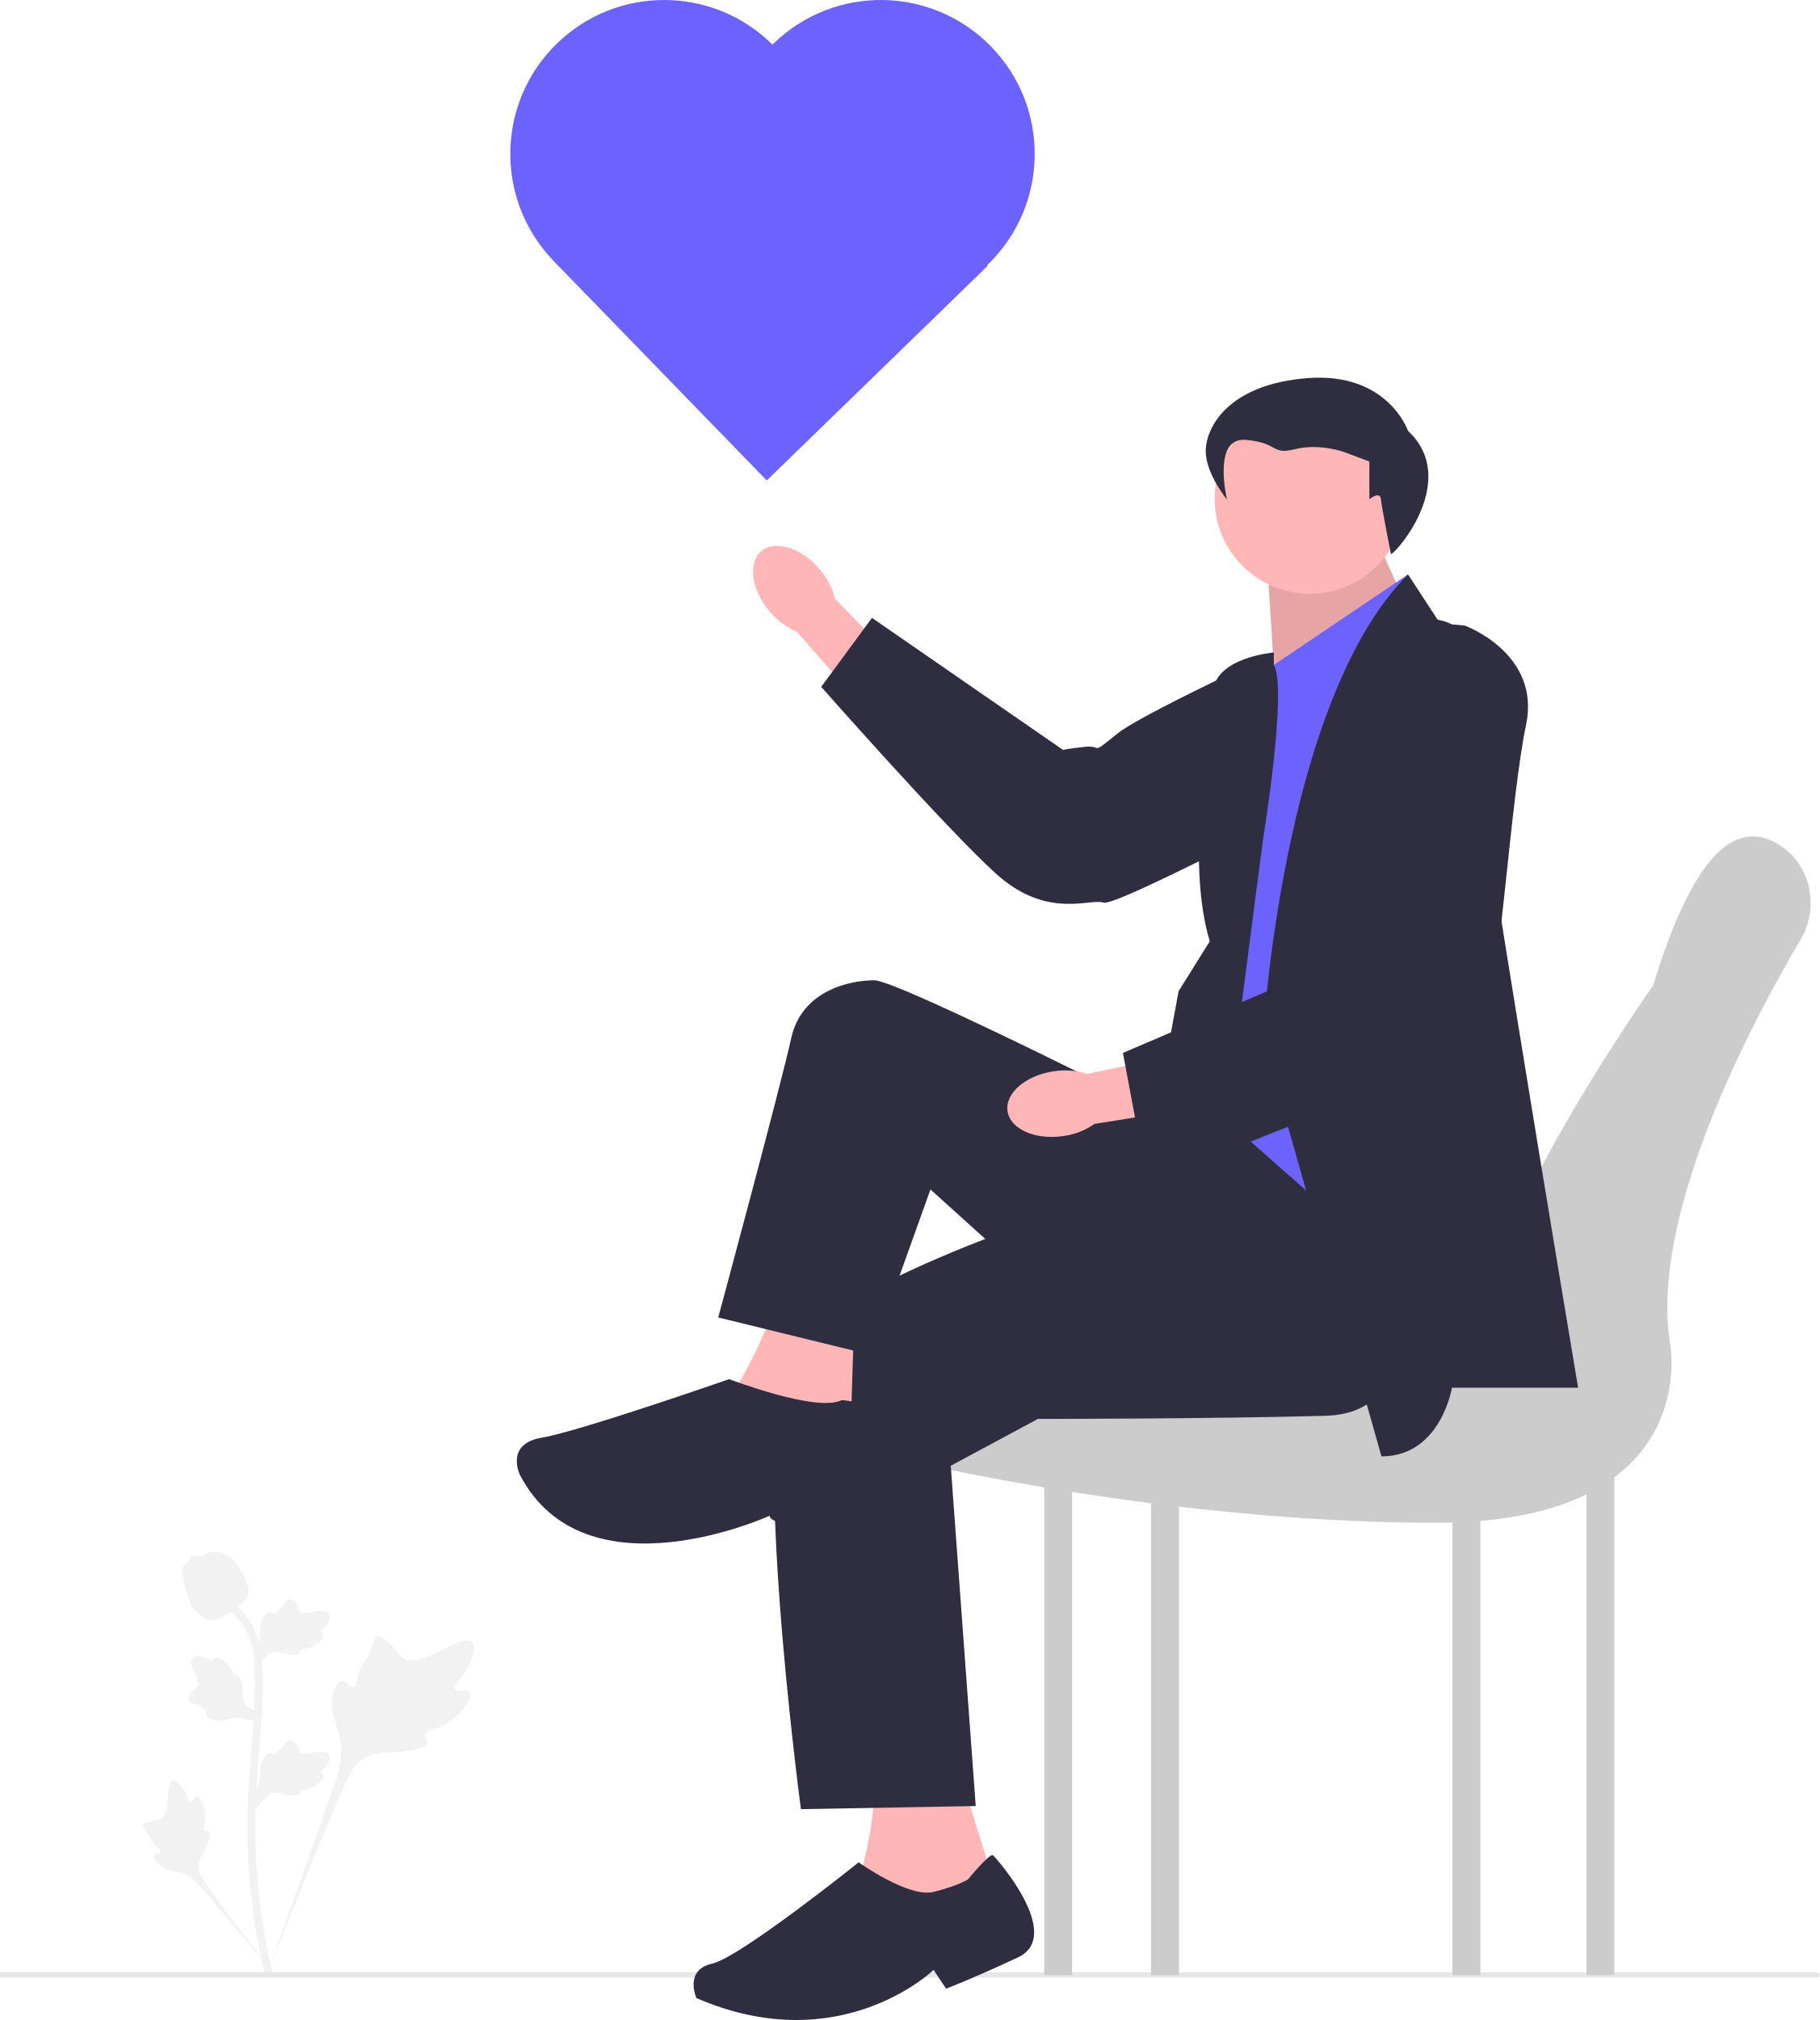
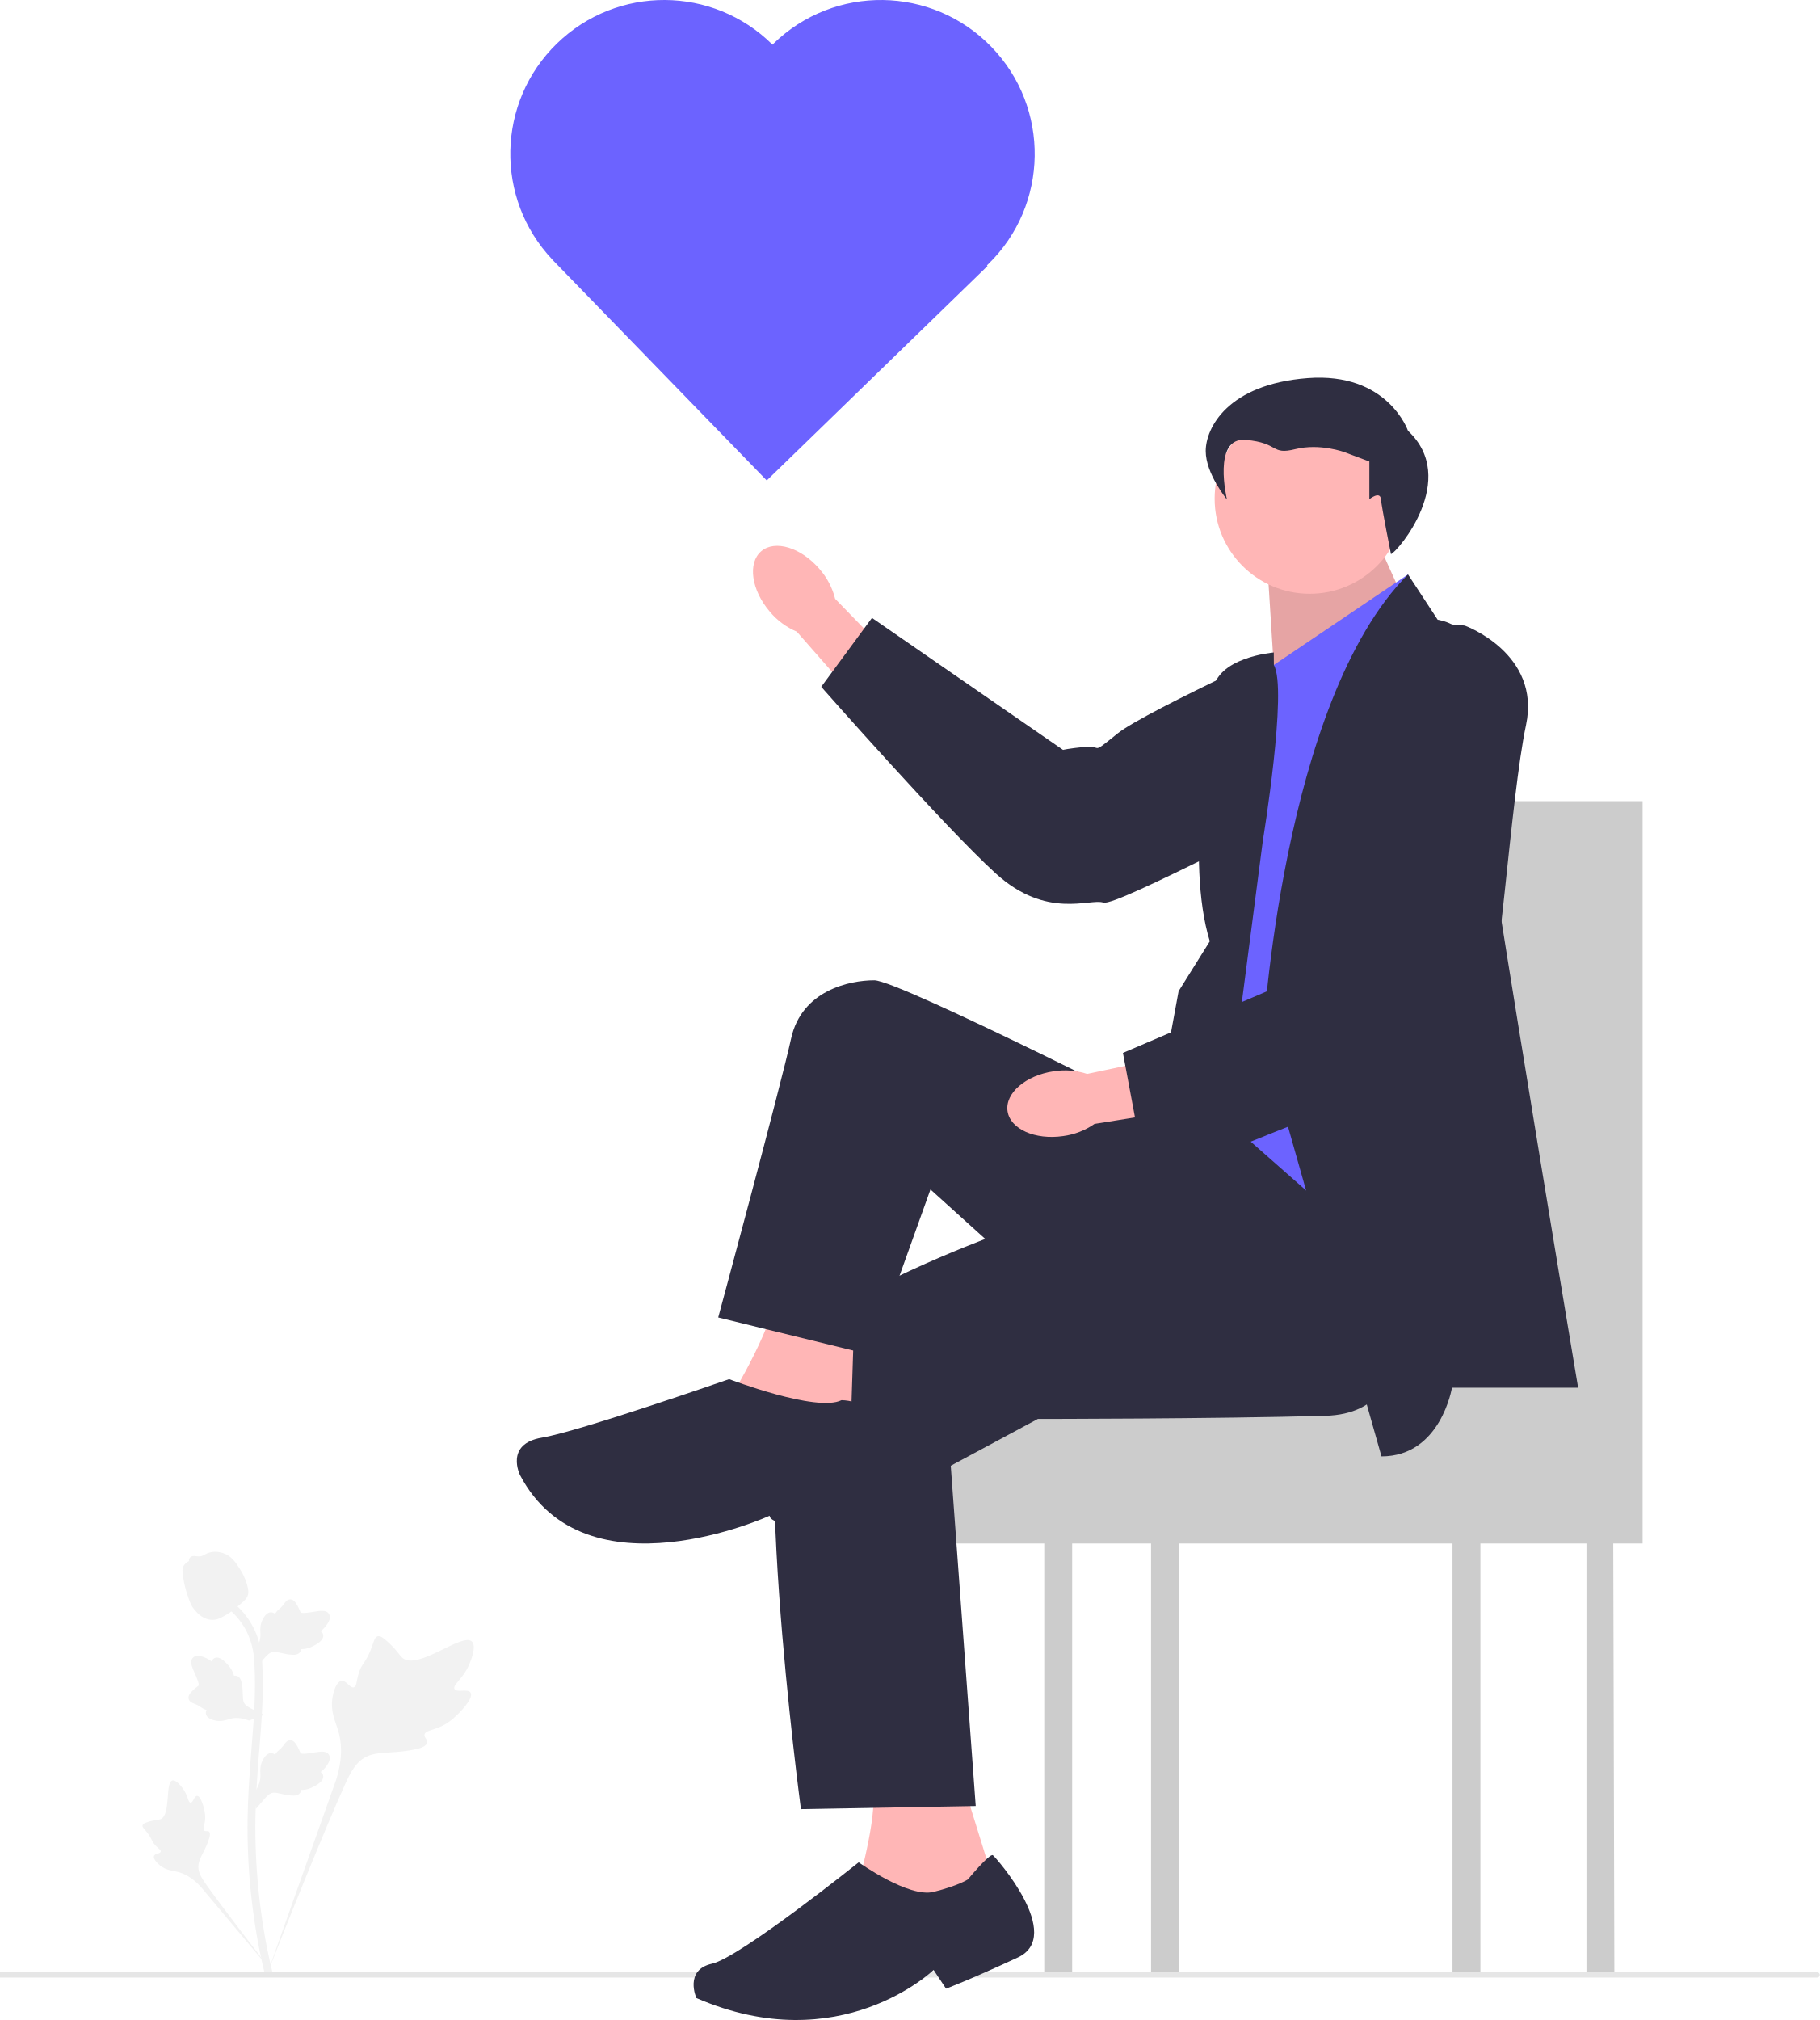
- <svg xmlns="http://www.w3.org/2000/svg" id="uuid-17a2fe2c-9dc8-4e6a-8381-23ebe4141ab7" width="583.04" height="647.035" viewBox="0 0 583.04 647.035">
+ <svg xmlns="http://www.w3.org/2000/svg" id="uuid-2d2fe90c-2398-4ecc-8a09-91979b972a3a" width="583.04" height="647.035" viewBox="0 0 583.04 647.035">
+   <path d="M466.218,256.626v30.311c-3.776,7.305-7.481,16.798-11.107,28.688,0,0,5.556,18.55,11.107,40.964v64.11h-138.665l-9.632,13.662h-26.401v60.05h43.046v138.218h8.942v-138.218h25.278v138.218h8.942v-138.218h87.633v138.218h8.942v-138.218h33.98v138.218h8.942l-.357-138.218h9.4v-237.784h-60.05Z" fill="#ccc" />
  <g>
    <path d="M150.784,542.202c-.844-1.424-4.497,.101-5.168-1.191-.669-1.287,2.724-3.249,4.663-7.73,.35-.808,2.553-5.9,.922-7.472-3.092-2.978-17.24,9.313-22.191,5.29-1.087-.883-1.846-2.645-5.134-5.506-1.308-1.138-2.099-1.652-2.865-1.461-1.086,.271-1.172,1.725-2.337,4.584-1.747,4.287-2.78,4.028-3.798,7.449-.756,2.539-.583,4.016-1.472,4.303-1.258,.407-2.416-2.286-4.011-2.045-1.627,.246-2.611,3.382-2.922,5.73-.583,4.406,1.035,7.313,1.932,10.371,.975,3.322,1.553,8.375-.698,15.528l-22.277,62.766c4.918-12.879,19.158-48.185,25.142-61.305,1.727-3.787,3.635-7.629,7.551-9.145,3.77-1.46,8.949-.588,15.55-2.179,.771-.186,2.911-.73,3.18-1.988,.223-1.04-1.036-1.621-.842-2.596,.259-1.307,2.734-1.323,5.775-2.831,2.144-1.063,3.48-2.328,4.629-3.415,.346-.328,5.495-5.262,4.371-7.157h-0l0,0Z" fill="#f2f2f2" />
    <path d="M63.139,575.245c-.942,.004-1.248,2.236-2.076,2.193-.825-.043-.808-2.275-2.448-4.519-.296-.405-2.159-2.955-3.401-2.608-2.354,.658-.404,11.148-3.806,12.418-.747,.279-1.831,.143-4.184,.931-.936,.314-1.417,.554-1.544,.985-.18,.611,.508,1.073,1.575,2.47,1.6,2.094,1.175,2.527,2.56,4.013,1.028,1.104,1.803,1.445,1.687,1.964-.163,.735-1.819,.526-2.161,1.379-.349,.87,.907,2.257,1.969,3.087,1.994,1.558,3.888,1.602,5.647,2.044,1.912,.48,4.559,1.654,7.42,4.823l24.378,29.044c-4.902-6.13-18.122-23.306-22.835-30.029-1.361-1.941-2.696-3.985-2.31-6.345,.371-2.272,2.293-4.562,3.417-8.261,.131-.432,.481-1.639-.058-2.134-.446-.409-1.095,.041-1.517-.335-.567-.504,.14-1.724,.277-3.651,.097-1.359-.138-2.38-.341-3.258-.061-.265-.997-4.215-2.251-4.21v0s-0,0-0,0Z" fill="#f2f2f2" />
    <path d="M81.939,579.465l-.568-5.068,.259-.384c1.2-1.777,1.812-3.512,1.819-5.159,.001-.262-.011-.524-.023-.79-.049-1.057-.11-2.371,.575-3.903,.384-.854,1.463-2.831,3.086-2.587,.437,.061,.767,.262,1.018,.497,.037-.059,.075-.117,.115-.181,.505-.771,.905-1.101,1.291-1.419,.296-.245,.602-.497,1.082-1.094,.21-.262,.374-.492,.513-.685,.42-.585,.968-1.282,1.935-1.27,1.033,.049,1.574,.903,1.932,1.468,.64,1.008,.93,1.735,1.122,2.217,.07,.176,.149,.374,.19,.436,.333,.489,3.038,.032,4.057-.135,2.289-.382,4.27-.712,5.087,.732,.585,1.033,.151,2.398-1.33,4.168-.461,.551-.952,.969-1.388,1.297,.361,.215,.684,.546,.815,1.065h0c.308,1.229-.748,2.459-3.137,3.663-.593,.301-1.392,.702-2.512,.896-.527,.091-1.002,.113-1.408,.125-.009,.235-.064,.489-.207,.751-.42,.771-1.293,1.138-2.61,1.05-1.449-.076-2.642-.352-3.694-.595-.919-.21-1.711-.389-2.332-.347-1.153,.093-2.041,1.016-3.083,2.212l-2.603,3.042h-0l-0-0Z" fill="#f2f2f2" />
    <path d="M84.572,549.289l-4.758,1.835-.437-.153c-2.023-.71-3.857-.862-5.452-.451-.254,.065-.504,.143-.759,.223-1.01,.315-2.266,.708-3.922,.434-.924-.155-3.11-.697-3.285-2.329-.052-.438,.059-.809,.222-1.111-.066-.021-.133-.042-.204-.065-.874-.293-1.295-.597-1.7-.889-.312-.224-.633-.456-1.332-.769-.307-.137-.571-.237-.793-.322-.672-.258-1.486-.611-1.719-1.549-.215-1.011,.474-1.751,.93-2.241,.813-.875,1.442-1.34,1.86-1.648,.153-.112,.324-.239,.373-.294,.389-.446-.74-2.947-1.159-3.891-.95-2.118-1.772-3.95-.582-5.106,.851-.828,2.282-.754,4.369,.229,.65,.307,1.179,.675,1.607,1.013,.117-.404,.354-.8,.823-1.058h0c1.11-.61,2.569,.099,4.339,2.105,.442,.498,1.033,1.169,1.504,2.203,.221,.487,.363,.941,.478,1.331,.229-.051,.49-.063,.779,.009,.852,.21,1.429,.962,1.678,2.258,.294,1.421,.329,2.645,.362,3.724,.03,.942,.058,1.753,.255,2.344,.382,1.091,1.5,1.717,2.922,2.422l3.603,1.746h-0s0,0,0,0Z" fill="#f2f2f2" />
    <path d="M81.939,534.358l-.568-5.068,.259-.384c1.2-1.777,1.812-3.512,1.819-5.159,.001-.262-.011-.524-.023-.79-.049-1.057-.11-2.371,.575-3.903,.384-.854,1.463-2.831,3.086-2.587,.437,.061,.767,.262,1.018,.497,.037-.059,.075-.117,.115-.181,.505-.771,.905-1.101,1.291-1.419,.296-.245,.602-.497,1.082-1.094,.21-.262,.374-.492,.513-.685,.42-.585,.968-1.282,1.935-1.27,1.033,.049,1.574,.903,1.932,1.468,.64,1.008,.93,1.735,1.122,2.217,.07,.176,.149,.374,.19,.436,.333,.489,3.038,.032,4.057-.135,2.289-.382,4.27-.712,5.087,.732,.585,1.033,.151,2.398-1.33,4.168-.461,.551-.952,.969-1.388,1.297,.361,.215,.684,.546,.815,1.065h0c.308,1.229-.748,2.459-3.137,3.663-.593,.301-1.392,.702-2.512,.896-.527,.091-1.002,.113-1.408,.125-.009,.235-.064,.489-.207,.751-.42,.771-1.293,1.138-2.61,1.05-1.449-.076-2.642-.352-3.694-.595-.919-.21-1.711-.389-2.332-.347-1.153,.093-2.041,1.016-3.083,2.212l-2.603,3.042h-0l-0-0Z" fill="#f2f2f2" />
    <path d="M87.124,632.736l-1.062-.666-.257-1.226,.257,1.226-1.238,.142c-.02-.115-.087-.379-.188-.793-.554-2.266-2.244-9.162-3.654-20.023-.984-7.581-1.541-15.376-1.656-23.17-.115-7.807,.255-13.717,.551-18.467,.224-3.583,.496-6.994,.762-10.317,.71-8.878,1.379-17.265,.881-26.55-.11-2.073-.341-6.387-2.862-10.978-1.462-2.663-3.476-5.027-5.987-7.024l1.561-1.963c2.771,2.207,5,4.826,6.623,7.782,2.795,5.09,3.047,9.791,3.168,12.05,.507,9.449-.17,17.916-.887,26.88-.264,3.311-.536,6.708-.759,10.276-.294,4.706-.66,10.565-.546,18.271,.113,7.701,.663,15.4,1.634,22.886,1.392,10.724,3.058,17.517,3.605,19.749,.291,1.192,.352,1.441,.054,1.914h0Z" fill="#f2f2f2" />
    <path d="M68.075,518.872c-.103,0-.207-.002-.312-.01-2.134-.115-4.11-1.392-5.875-3.796-.827-1.131-1.251-2.42-2.095-4.992-.131-.396-.767-2.408-1.154-5.176-.253-1.808-.221-2.565,.137-3.233,.398-.744,1.041-1.263,1.766-1.613-.032-.24-.006-.487,.098-.739,.427-1.045,1.563-.908,2.177-.842,.311,.039,.699,.091,1.117,.069,.658-.032,1.012-.228,1.548-.521,.513-.281,1.15-.631,2.096-.825,1.865-.389,3.427,.14,3.942,.313,2.71,.903,4.046,3.01,5.593,5.45,.308,.489,1.367,2.271,2.065,4.713,.504,1.762,.433,2.545,.281,3.128-.308,1.197-1.036,1.882-2.885,3.394-1.931,1.583-2.9,2.376-3.732,2.858-1.937,1.118-3.153,1.821-4.768,1.821h0Z" fill="#f2f2f2" />
  </g>
  <path d="M583.04,632.596h0c0,.464-.376,.84-.84,.84H0v-1.68H582.2c.464,0,.84,.376,.84,.84Z" fill="#e6e6e6" />
  <g>
    <g>
-       <path id="uuid-fbddc384-3eb5-42f7-8798-8ca71a51cc1f" d="M262.566,182.277c-5.918-6.915-14.284-9.466-18.684-5.699-4.4,3.767-3.168,12.425,2.753,19.342,2.327,2.795,5.291,4.993,8.641,6.408l25.447,28.982,13.346-12.231-26.503-27.273c-.882-3.53-2.596-6.798-5-9.529Z" fill="#ffb6b6" />
+       <path id="uuid-ab5b4137-23bf-44b0-b8fd-0caecc79ac33" d="M262.566,182.277c-5.918-6.915-14.284-9.466-18.684-5.699-4.4,3.767-3.168,12.425,2.753,19.342,2.327,2.795,5.291,4.993,8.641,6.408l25.447,28.982,13.346-12.231-26.503-27.273c-.882-3.53-2.596-6.798-5-9.529Z" fill="#ffb6b6" />
      <path d="M453.566,217.619s5.566,25.476-16.525,33.599c-22.091,8.123-79.337,39.314-83.575,37.885-4.238-1.429-18.101,5.549-34.463-9.338-16.362-14.886-55.892-59.766-55.892-59.766l16.26-22.083,61.219,42.291s1.309-.389,7.113-.99,1.265,3.059,10.342-4.262,67.013-33.56,67.013-33.56c0,0,17.001-8.424,28.509,16.224l-0-0v0Z" fill="#2f2e41" />
    </g>
    <path d="M309.111,573l9,29-25,17-18-16s7-25,4-31l30,1Z" fill="#ffb6b6" />
    <polygon points="436.111 162 450.449 193.63 408.496 219.709 406.111 182 436.111 162" fill="#ffb6b6" />
    <polygon points="436.111 162 450.449 193.63 408.496 219.709 406.111 182 436.111 162" isolation="isolate" opacity=".1" />
-     <path d="M569.335,270.189c-13.982-8.05-27.282,4.807-39.675,45.435,0,0-52.345,74.137-52.361,105.074h-149.746l-33.126,46.986-2.545,.407s16.61,3.971,42.683,8.344v156.192h8.942v-154.738c7.806,1.229,16.283,2.458,25.278,3.612v151.126h8.942v-150.028c25.036,2.946,53.448,5.164,82.268,5.164,1.838,0,3.615-.036,5.365-.087v144.95h8.942v-145.453c14.431-1.237,25.503-4.35,33.98-8.523v153.976h8.942v-159.405c22.706-16.955,17.885-42.689,17.885-42.689-6.825-40.948,25.935-102.729,41.834-129.693,6.237-10.579,3.034-24.525-7.609-30.652Z" fill="#ccc" />
    <circle cx="419.623" cy="159.734" r="30.464" fill="#ffb6b6" />
    <path d="M408.111,213l43-29-7,245s-35.5-61.5-62.5-64.5c0,0,3-7,5-11s5-24,5-24l14-108,2.5-8.5v0Z" fill="#6c63ff" />
    <path d="M442.611,466.5l-38-134s6-108,46.5-148.5l9.5,14.5s9.394,1.394,7.697,7.697c-1.697,6.303,37.303,238.303,37.303,238.303h-40.421s-3.579,22-22.579,22Z" fill="#2f2e41" />
    <path d="M408.111,213v-4s-18.5,1.5-19.5,12.5-9,54-1,80l-10,16-7,38,22,6,12-92.28s8-48.72,3.5-56.22v0Z" fill="#2f2e41" />
    <path d="M443.611,403.5s17,49-19,50-92.083,1-92.083,1l-27.917,15,8,109-56,1s-18-134-2-150,62-33,62-33l53-27,14.906-18.094,59.094,52.094Z" fill="#2f2e41" />
    <path d="M445.651,177.5c2.124-.755,22.01-24.06,5.46-39.5,0,0-6.449-18.861-32.167-16.883s-32.643,16.045-32.643,23.355,6.81,15.528,6.81,15.528c0,0-4.832-20.089,6.049-19.099,10.881,.989,7.913,4.946,15.827,2.968,7.913-1.978,15.827,.989,15.827,.989l7.913,2.968v12.069s3.45-2.769,3.704,0,3.221,17.607,3.221,17.607Z" fill="#2f2e41" />
    <path d="M273.611,424.5l-1,31-39-7s16.746-27.559,14.373-35.28l25.627,11.28Z" fill="#ffb6b6" />
    <path d="M269.611,448.5s7,0,7,4,11,35-10,36-20-3-20-3c0,0-59,27-80-13,0,0-5-10,7-12s60-18.744,60-18.744c0,0,28,10.744,36,6.744Z" fill="#2f2e41" />
    <path d="M310.111,602s7-8.48,8-7.74c1,.74,23,25.74,8,32.74s-23,10-23,10l-4-6s-30,29-76,9c0,0-4-9,5-11s47-32.472,47-32.472c0,0,16,11.472,24,9.472s11-4,11-4Z" fill="#2f2e41" />
    <path d="M381.611,361.5s-93.5-47.5-101.5-47.5-23.291,3.291-26.646,18.646c-3.354,15.354-23.354,89.354-23.354,89.354l49,12,19-53,31,28,52.5-31.307v-16.193Z" fill="#2f2e41" />
    <g>
-       <path id="uuid-c4c2be67-3f4b-43d4-b064-00f841d42f6b" d="M337.584,343.15c-9.005,1.322-15.623,7.04-14.781,12.771s8.824,9.304,17.833,7.98c3.606-.479,7.044-1.815,10.028-3.896l38.086-6.082-3.235-17.812-37.202,7.887c-3.457-1.136-7.136-1.426-10.728-.848Z" fill="#ffb6b6" />
+       <path id="uuid-9122ce6e-50cf-4901-97fd-d5a56bf7c6b1" d="M337.584,343.15c-9.005,1.322-15.623,7.04-14.781,12.771s8.824,9.304,17.833,7.98c3.606-.479,7.044-1.815,10.028-3.896l38.086-6.082-3.235-17.812-37.202,7.887c-3.457-1.136-7.136-1.426-10.728-.848Z" fill="#ffb6b6" />
      <path d="M469.294,200.384s24.522,8.87,19.62,31.891-9.025,88.083-12.493,90.906-4.953,18.273-26.27,24.182c-21.317,5.909-82.487,32.066-82.487,32.066l-7.89-42.161,68.413-29.255s.369-1.315,2.953-6.546,3.262,.561,1.906-11.022c-1.356-11.583,7.324-74.588,7.324-74.588,0,0,1.934-18.875,28.923-15.474l-0,0Z" fill="#2f2e41" />
    </g>
    <path d="M247.862,13.936h0c-.123,.12-.237,.246-.36,.367-19.071-18.925-49.785-19.091-69.06-.375h0c-19.344,18.79-19.997,49.637-1.467,69.23l-.012,.012,.461,.475h0l68.238,70.259,70.734-68.699-.197-.202c.119-.113,.243-.218,.36-.333h0c19.533-18.971,19.988-50.184,1.018-69.717h0c-18.971-19.533-50.184-19.988-69.716-1.018,0,0-0,0-0,0Z" fill="#6c63ff" />
  </g>
</svg>
